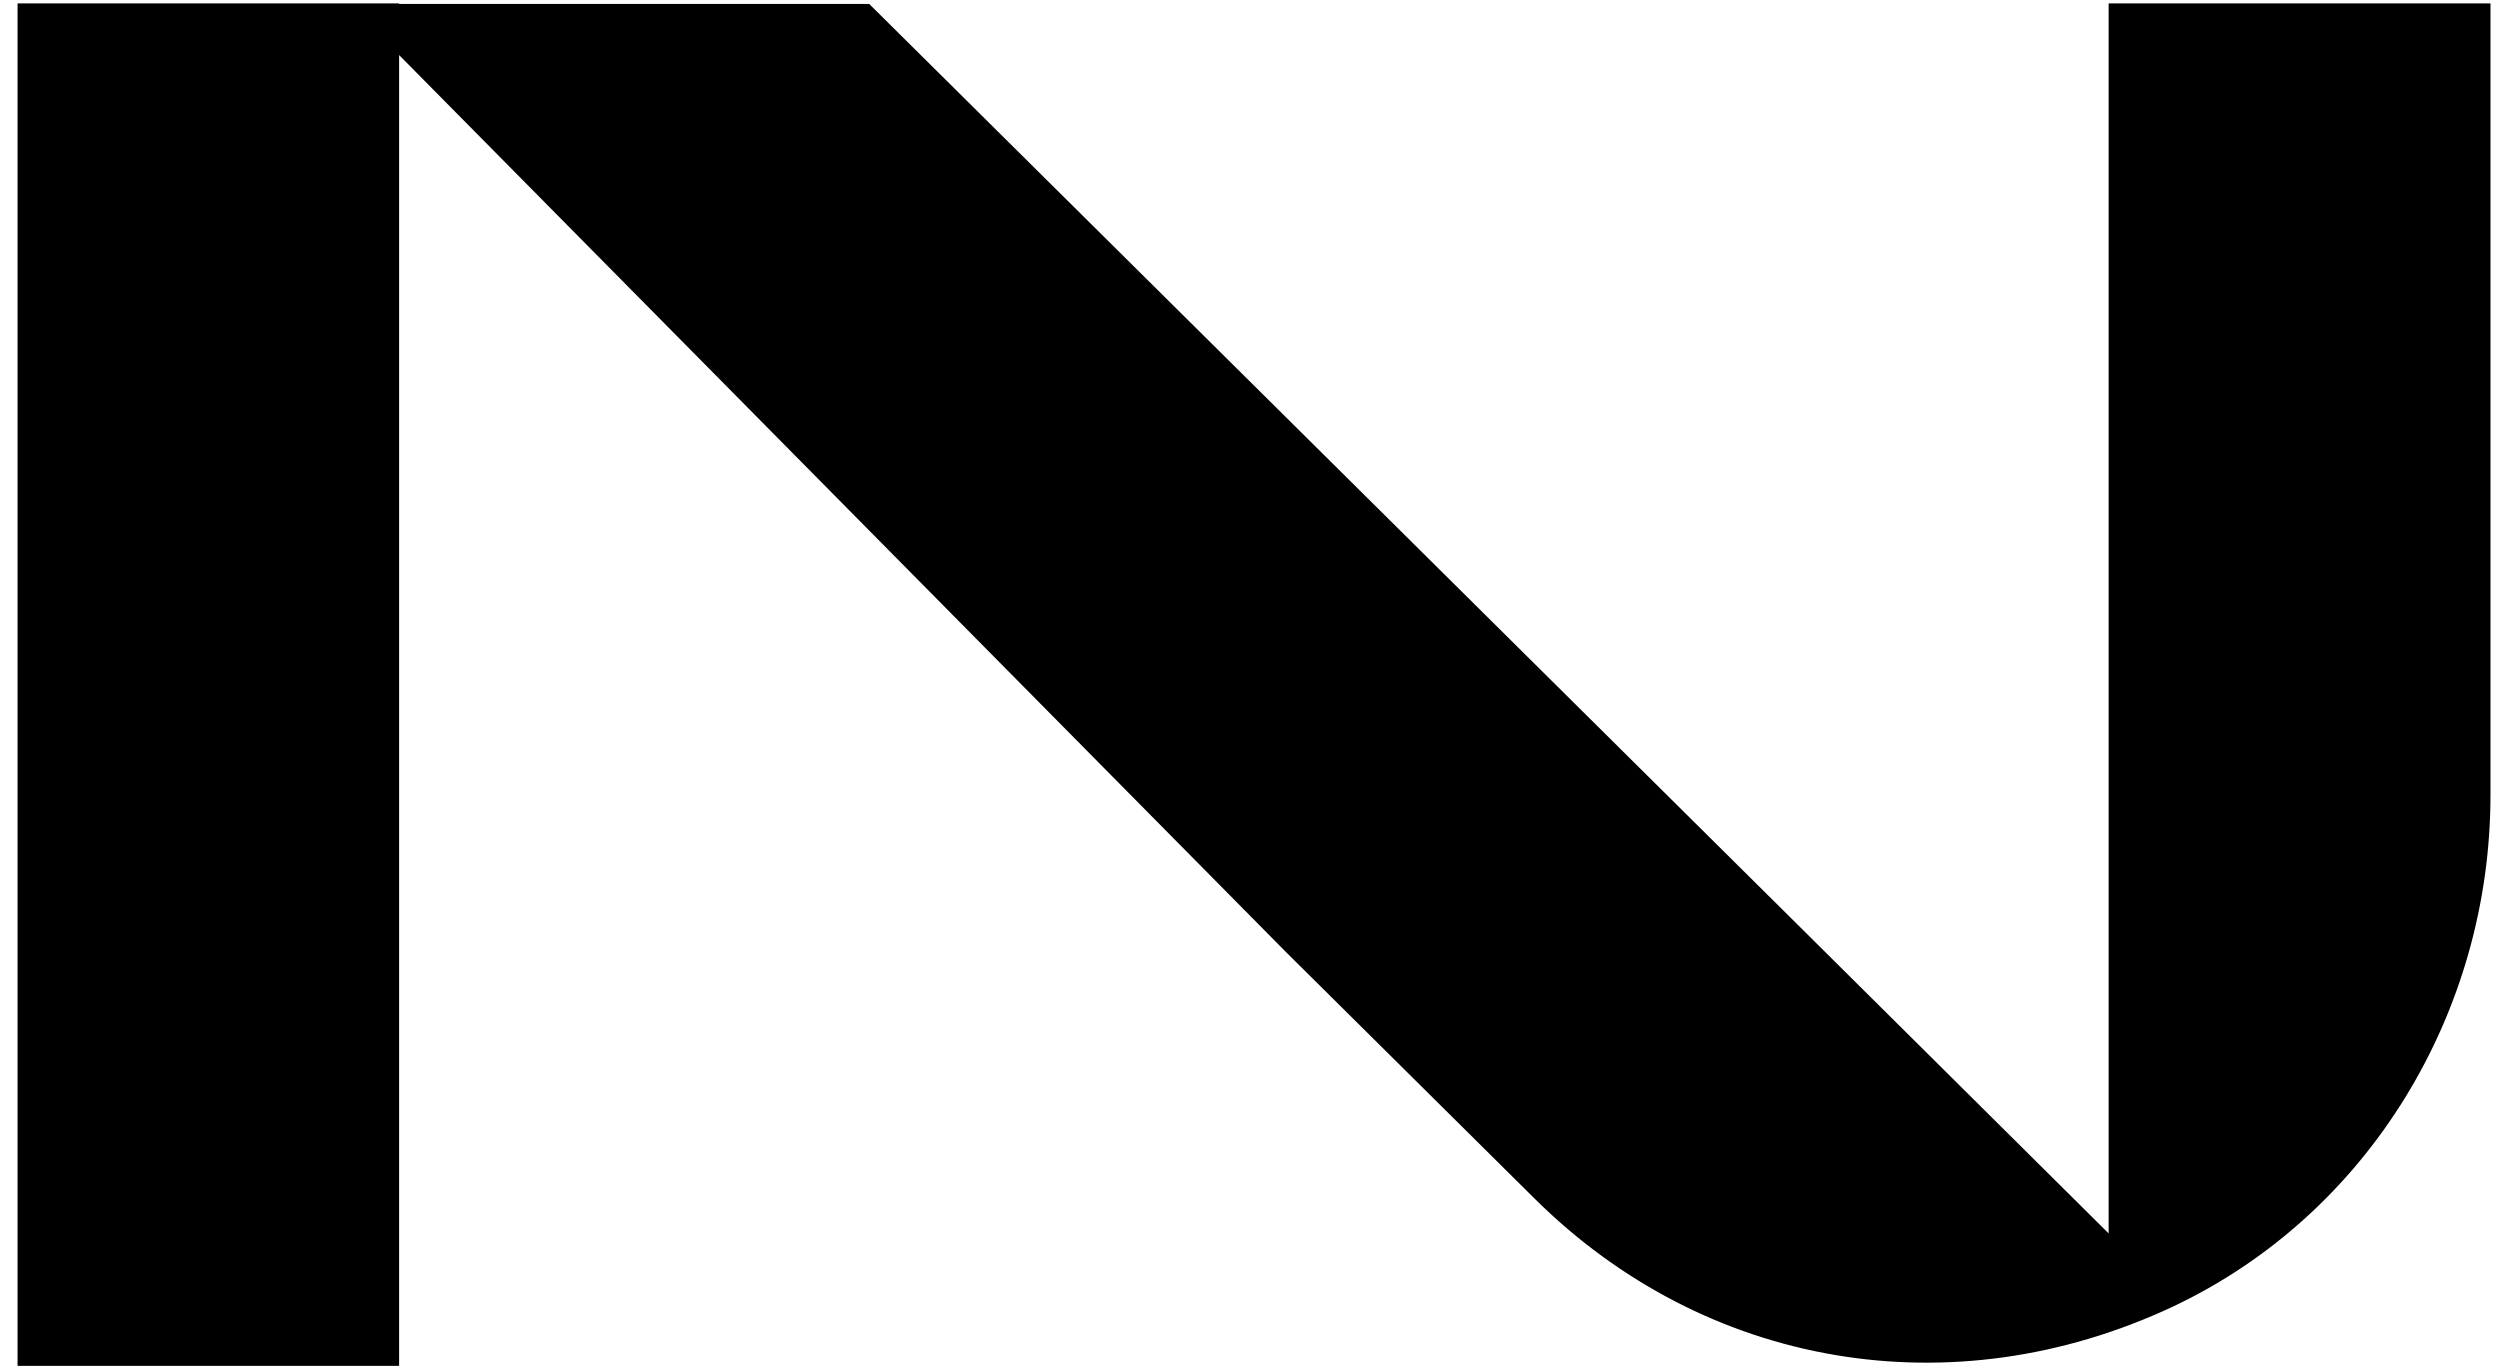
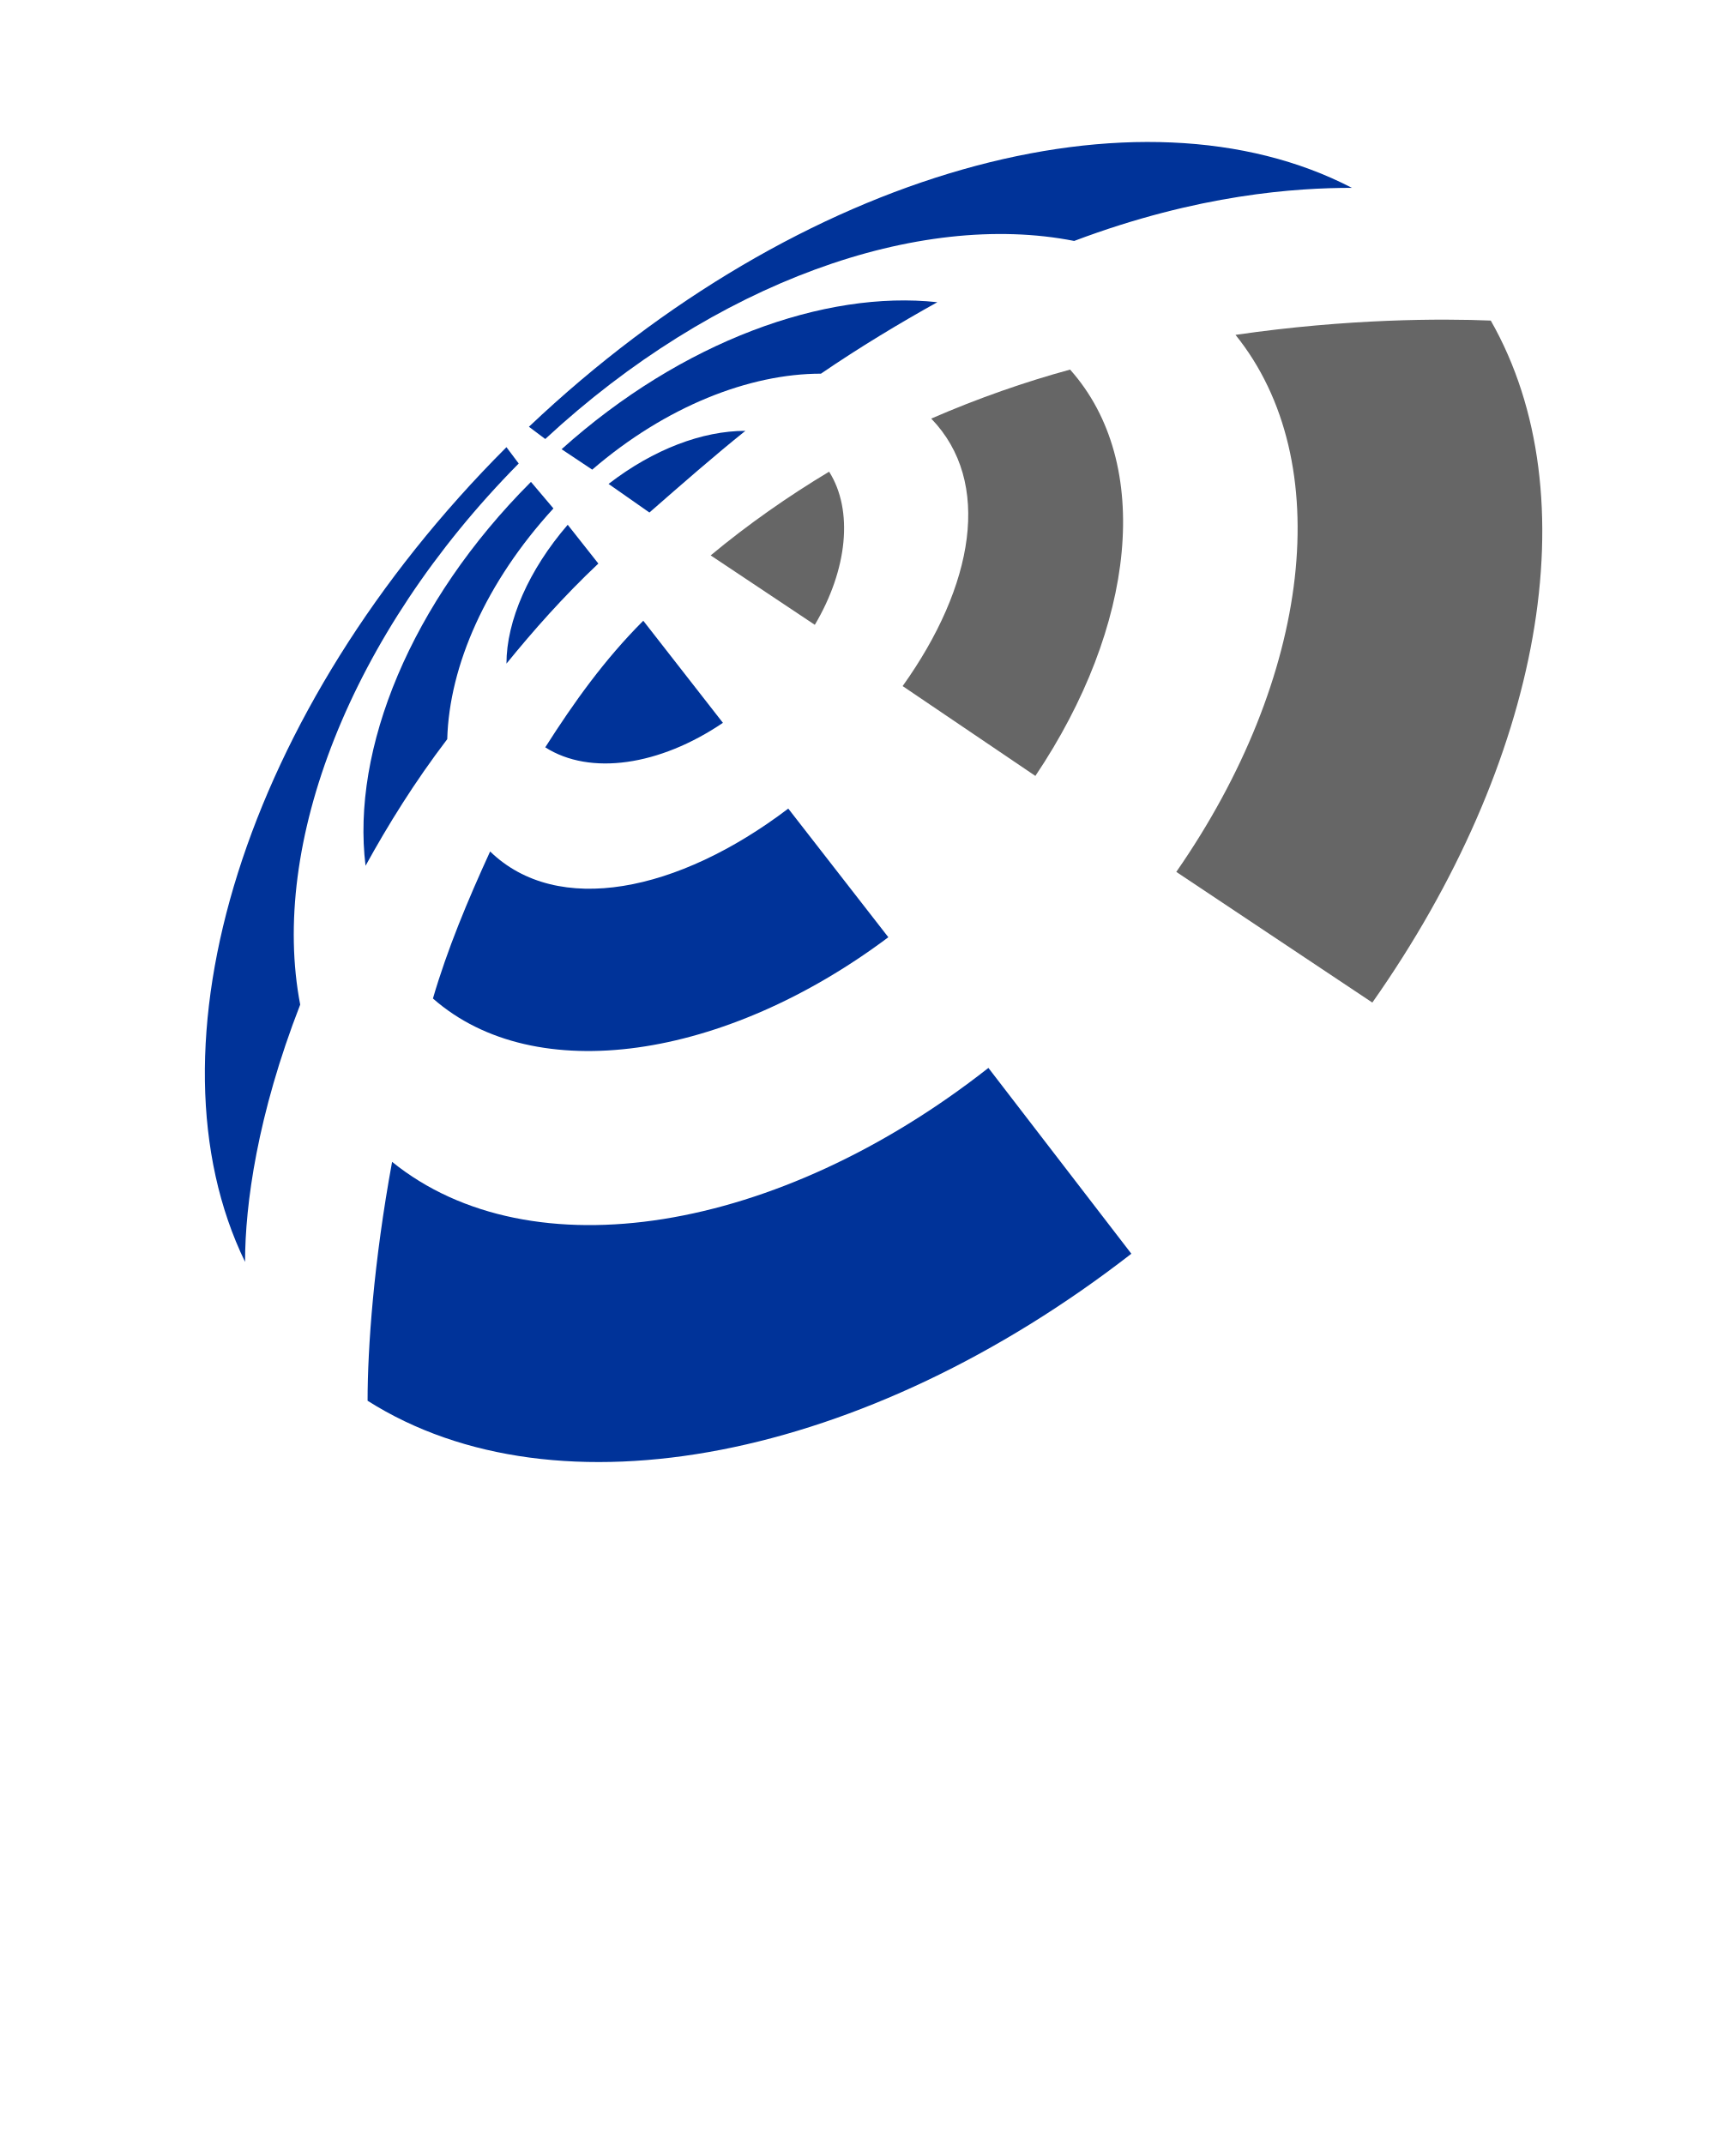
- <svg xmlns="http://www.w3.org/2000/svg" width="0.933in" height="0.511in" viewBox="0 0 84 46">
-   <path id="Imported Path" fill="black" stroke="black" stroke-width="1" d="M 1.09,0.61            C 1.09,0.61 12.91,0.61 12.91,0.61              12.91,0.61 12.91,45.39 12.91,45.39              12.91,45.39 1.09,45.39 1.09,45.39              1.09,45.39 1.09,0.61 1.09,0.61              1.09,0.61 1.09,0.61 1.09,0.61 Z            M 71.36,0.61            C 71.36,0.61 83.18,0.61 83.18,0.61              83.18,0.61 83.18,26.71 83.18,26.71              83.18,33.81 79.21,40.42 72.79,43.45              65.55,46.84 57.50,45.45 51.92,39.92              51.92,39.92 43.56,31.63 43.56,31.63              43.56,31.63 12.91,0.63 12.91,0.63              12.91,0.63 29.00,0.63 29.00,0.63              29.00,0.63 60.26,31.63 60.26,31.63              60.26,31.63 71.35,42.64 71.35,42.64              71.35,42.64 71.35,0.61 71.35,0.61              71.35,0.61 71.36,0.61 71.36,0.61 Z" />
+ <svg xmlns="http://www.w3.org/2000/svg" fill="none" viewBox="-10 -5 85 105" style="height: 45px;">
+   <g fill="#666">
+     <path d="M35.6 15.5c2.3-1 4.6-1.8 6.8-2.4 4.1 4.6 3.2 12.6-1.7 19.9l-6.5-4.4c3.5-4.9 4.4-10 1.4-13.1zM63 10.7c4.9 8.6 2.5 21.6-5.8 33.4l-9.6-6.4c6.6-9.5 7.9-20.1 2.9-26.3 5.5-.8 10.1-.8 12.5-.7zM30.6 18.1c1.2 1.9.9 4.8-.7 7.5l-5.1-3.4c1.8-1.5 3.8-2.9 5.8-4.1z" />
+   </g>
+   <g fill="#039">
+     <path d="M14.8 27.5c0-2.1 1.1-4.6 3-6.8l1.5 1.9c-1.7 1.6-3.2 3.3-4.5 4.9zM17.5 17c5.9-5.3 12.9-7.8 18.4-7.2-1.8 1-3.8 2.2-5.7 3.5-3.5 0-7.6 1.6-11.2 4.7l-1.5-1zM11.2 43.9c.7-2.4 1.7-4.8 2.8-7.2 3.3 3.2 9.2 2 14.6-2.1l4.9 6.3c-8 6-17.3 7.4-22.3 3zM17.1 19.9c-3.3 3.6-5.1 7.7-5.2 11.3-1.6 2.1-2.9 4.2-4 6.2-.7-5.7 2.2-12.9 8.1-18.8l1.1 1.3zM45.4 56.4C32.4 66.5 17.3 69.5 8 63.6c0-2.6.3-6.8 1.2-11.7 6.8 5.5 18.9 3.5 29.2-4.6l7 9.1z" />
+     <path d="M15.9 15.9C29.2 3.3 45.8-1.2 56.2 4.2c-2.7 0-7.5.3-13.6 2.6-7.6-1.5-17.6 2-25.9 9.7l-.8-.6zM2 56.8c-5.1-10.5-.1-27 12.8-39.9l.6.8C7.1 26.1 3.2 36.4 4.7 44.2 2.6 49.6 2 54 2 56.8zM25.4 30.4c-3.1 2.1-6.5 2.6-8.7 1.2 1.4-2.2 2.9-4.3 4.8-6.2l3.9 5zM19.8 18.7c2.2-1.7 4.6-2.6 6.7-2.6-1.5 1.2-3.1 2.6-4.7 4l-2-1.4z" />
+   </g>
</svg>
